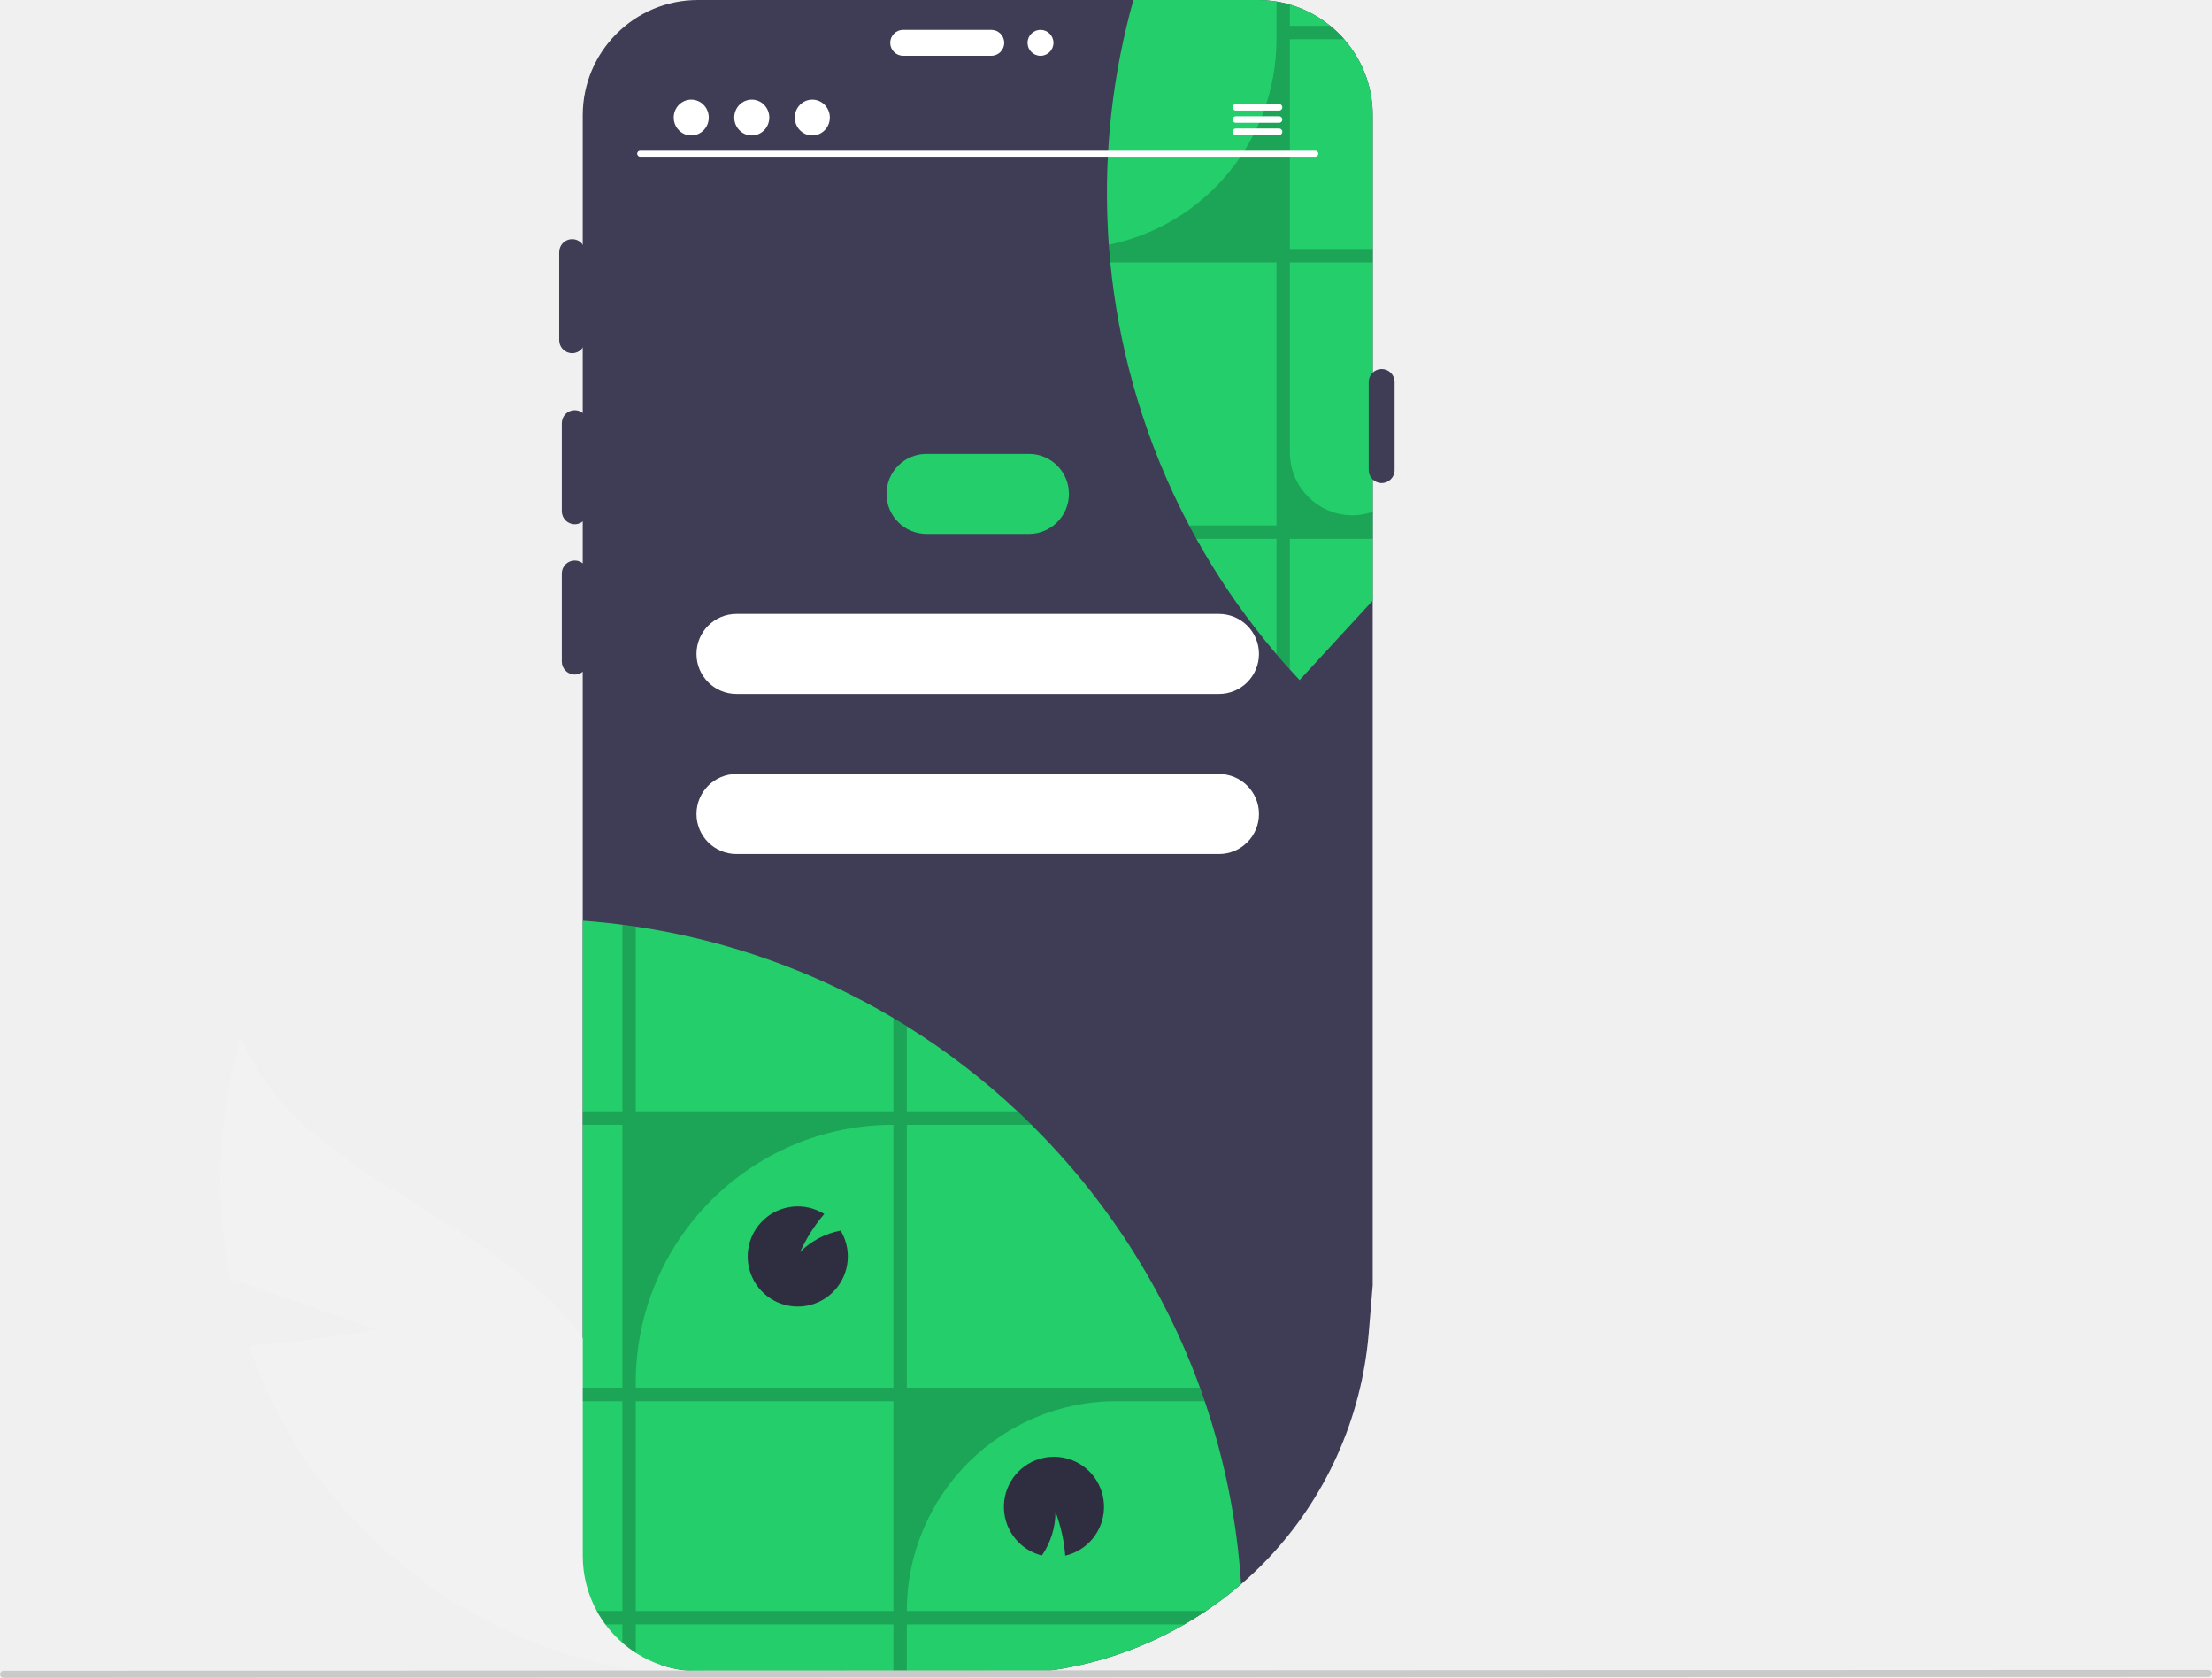
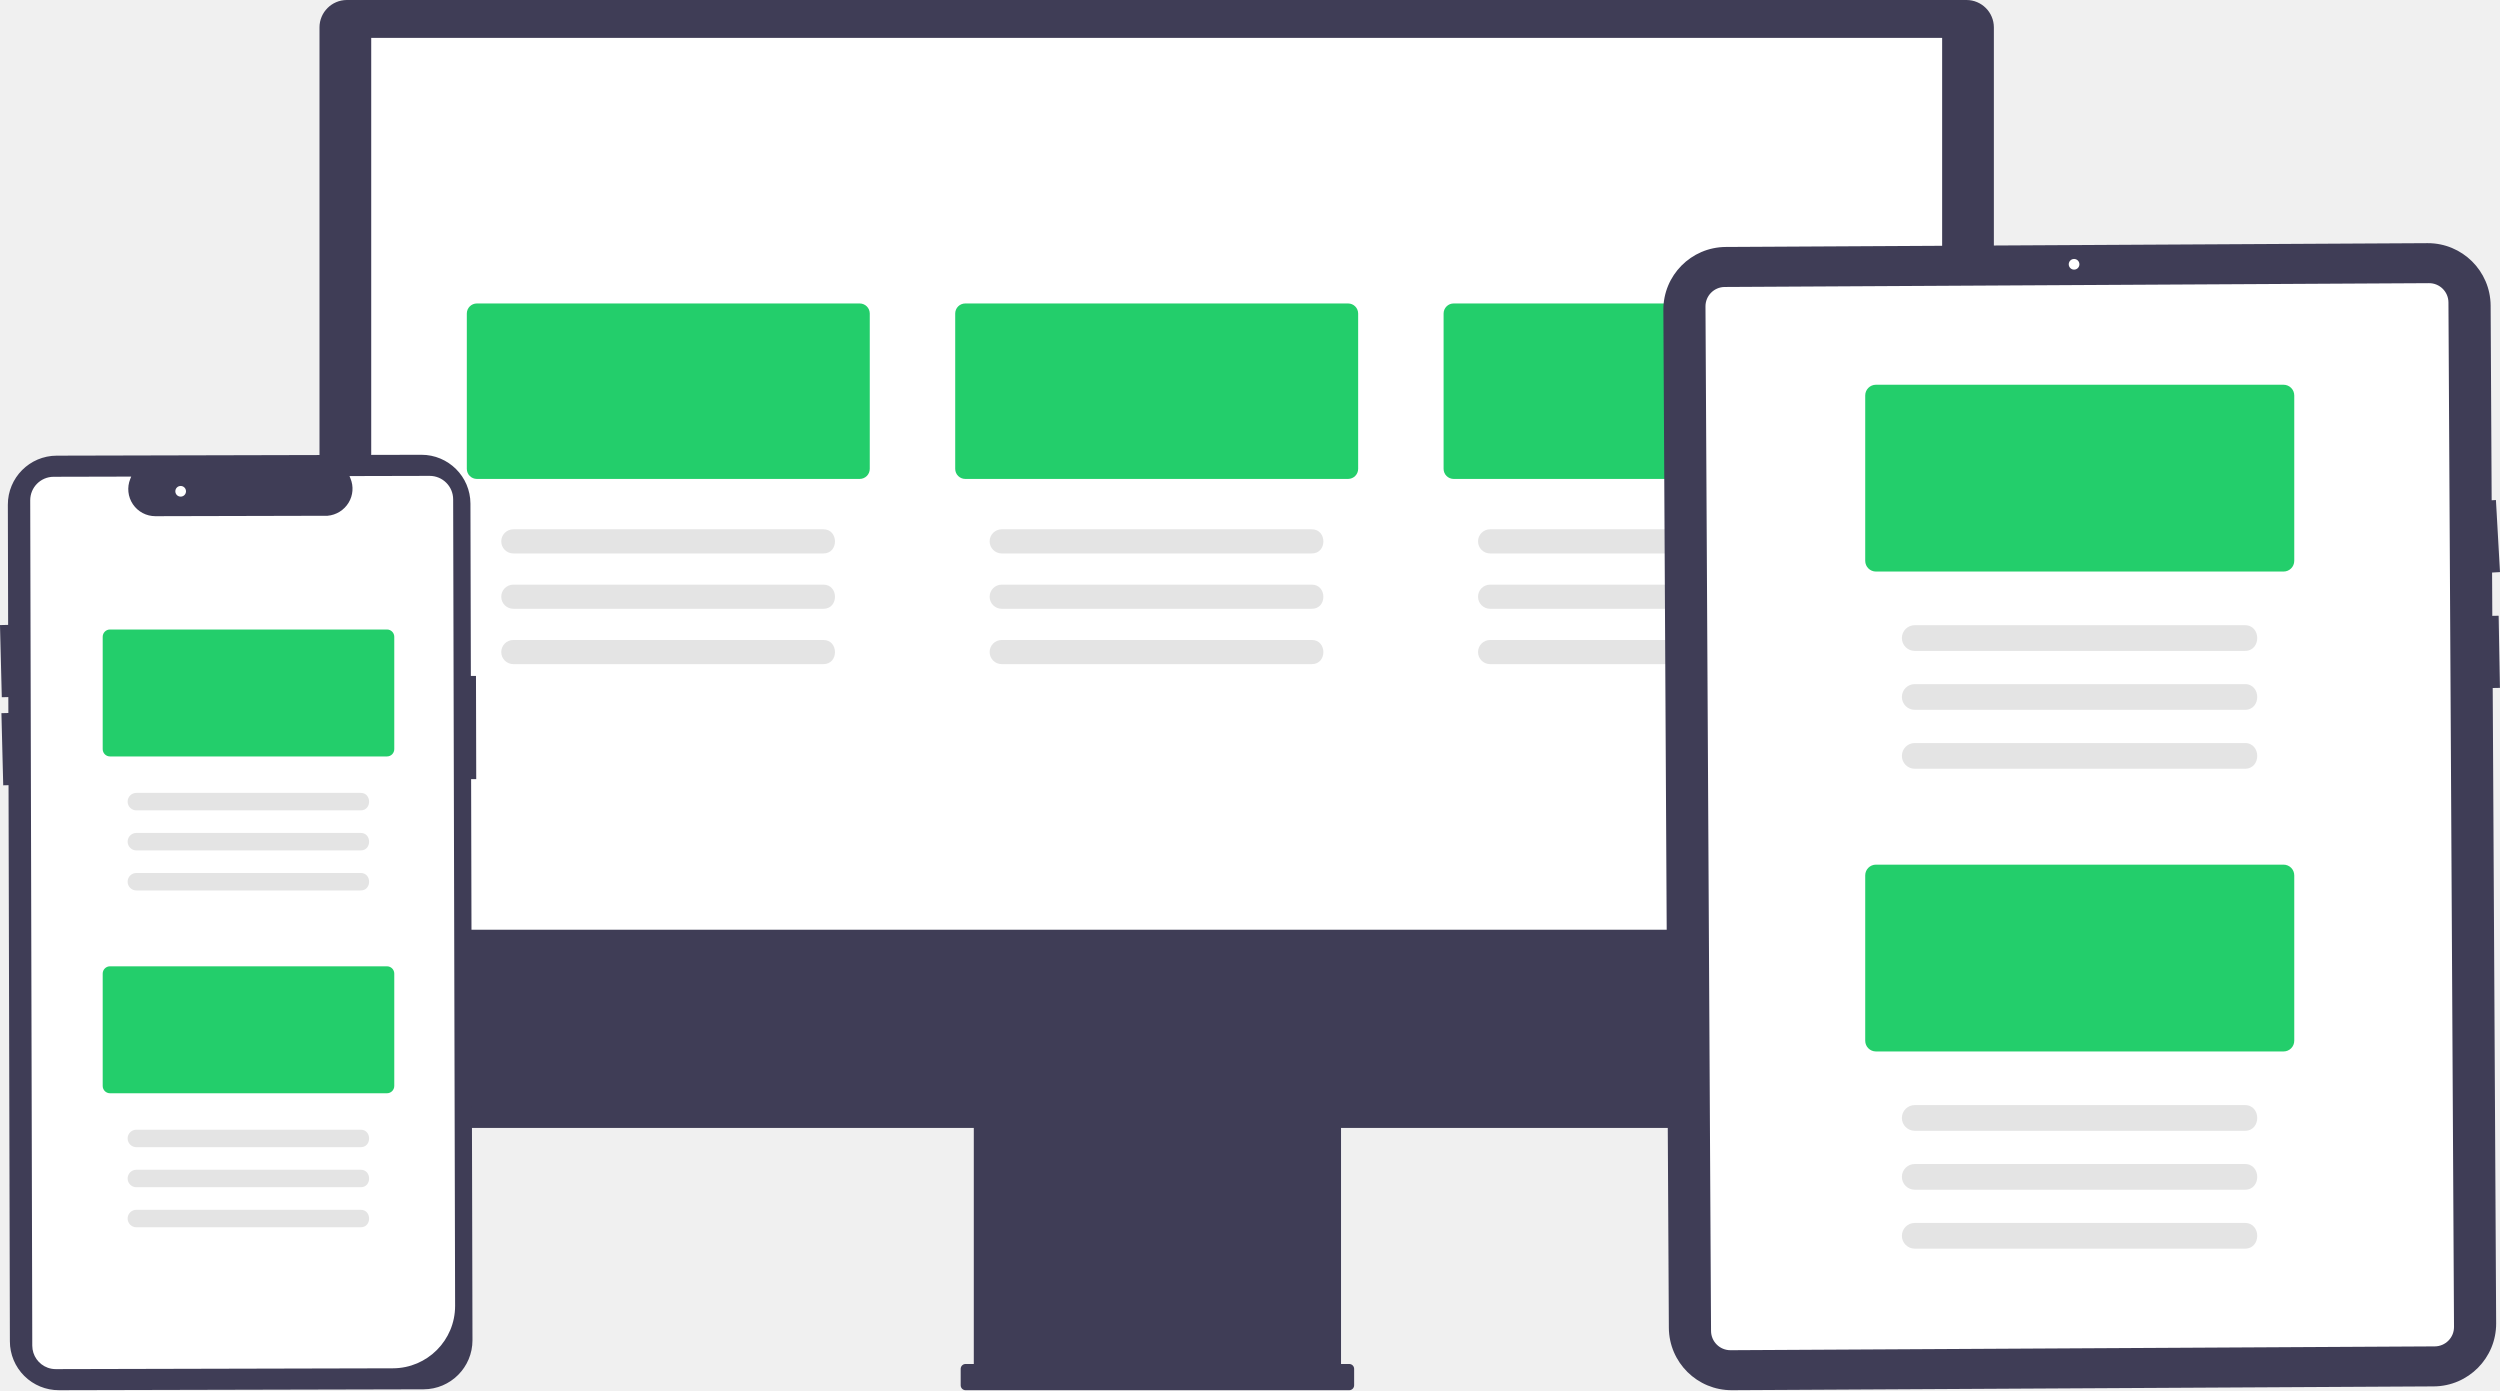
- <svg xmlns="http://www.w3.org/2000/svg" id="Component_1_1" data-name="Component 1 – 1" width="751.131" height="569.602" viewBox="0 0 751.131 569.602">
-   <path id="Path_1" data-name="Path 1" d="M690.56,204.26V601.49l-1.38,16.54a126.311,126.311,0,0,1-34.47,76.58q-4.23,4.425-8.85,8.38a123.2,123.2,0,0,1-11.94,9.09c-2.38,1.6-4.82,3.11-7.3,4.54a126,126,0,0,1-46.87,15.85H461.39a38.928,38.928,0,0,1-25.62-9.59,39.51,39.51,0,0,1-8.7-10.8,38.9,38.9,0,0,1-4.76-18.69V204.26a39.14,39.14,0,0,1,39.09-39.09H651.48c.45,0,.89.01,1.34.02.29.01.58.02.87.05.39.01.78.04,1.16.08.49.03.97.08,1.45.14.44.06.88.12,1.32.19.09.01.17.03.26.04.56.09,1.12.19,1.67.31s1.11.24,1.65.38c.39.1.79.21,1.18.32.01,0,.03.01.04.01,1.15.34,2.29.73,3.41,1.18.35.13.7.28,1.04.43l.15.06c.28.12.55.24.82.37.81.37,1.61.78,2.4,1.21a40.161,40.161,0,0,1,3.77,2.36c.39.27.77.56,1.14.85.31.23.62.47.92.73a.305.305,0,0,1,.07.05c.04.03.08.07.12.1.27.21.53.43.78.65.49.42.97.86,1.44,1.31.13.12.26.24.39.37s.25.25.38.38.25.25.37.37a1.89,1.89,0,0,1,.2.2c.36.38.71.77,1.05,1.16.43.49.85.99,1.24,1.5.34.42.66.84.97,1.27.29.39.56.78.83,1.18a3.274,3.274,0,0,1,.2.31c.28.41.54.83.8,1.25.65,1.06,1.24,2.16,1.78,3.27.2.42.39.83.57,1.25.23.51.44,1.02.64,1.53.08.19.15.39.22.58.11.29.21.58.31.87.11.32.22.65.32.97l.24.78c.14.47.26.93.38,1.4.07.28.14.56.2.85a39.071,39.071,0,0,1,.91,6.21c.01.26.03.51.04.77C690.55,203.07,690.56,203.66,690.56,204.26Z" transform="translate(-224.434 -165.17)" fill="#3f3d56" />
-   <path id="Path_2" data-name="Path 2" d="M690.56,204.26V369.08l-24.82,26.96q-1.68-1.77-3.31-3.59-2.325-2.55-4.54-5.18c-.39-.45-.76-.89-1.14-1.34-.99-1.16-1.95-2.34-2.91-3.53a240.771,240.771,0,0,1-23.15-34.3c-.84-1.51-1.66-3.02-2.47-4.55a240.351,240.351,0,0,1-17.71-43.28c-.51-1.69-1-3.4-1.46-5.11a240.721,240.721,0,0,1-7.59-40.89c-.19-1.95-.36-3.89-.5-5.84,0-.05-.01-.11-.01-.16-.16-2.12-.27-4.24-.37-6.38a242.311,242.311,0,0,1,8.72-76.72h42.18c.45,0,.89.01,1.34.02.29.01.58.02.87.05.39.01.78.04,1.16.08.49.03.97.08,1.45.14.44.06.88.12,1.32.19.09.01.17.03.26.04h.01c.56.09,1.12.19,1.67.31s1.11.24,1.65.38c.39.1.79.21,1.18.32.01,0,.03.01.04.01,1.15.34,2.28.73,3.4,1.18.35.13.7.28,1.04.43l.15.06c.28.12.55.24.82.37.81.37,1.61.78,2.4,1.21a40.161,40.161,0,0,1,3.77,2.36c.39.27.77.56,1.14.85.31.23.62.47.92.73a.305.305,0,0,1,.07.05h.01c.18.15.36.3.53.45.12.1.25.2.36.3.17.14.33.29.5.43.08.07.16.14.23.21.24.22.47.44.71.67.13.12.26.24.39.37s.25.25.38.38.25.25.37.37l.01.01a.855.855,0,0,1,.19.19c.36.38.71.77,1.05,1.16.43.49.85.99,1.24,1.5.34.42.66.84.97,1.27.29.39.56.78.83,1.18a3.274,3.274,0,0,1,.2.31c.28.41.54.83.8,1.25.65,1.06,1.24,2.16,1.78,3.27.2.42.39.83.57,1.25.23.51.44,1.02.64,1.53.08.19.15.39.22.58.11.29.21.58.31.87.11.32.22.65.32.97l.24.78c.14.47.26.93.38,1.4.07.28.14.56.2.85a39.071,39.071,0,0,1,.91,6.21c.01.26.03.51.04.77C690.55,203.07,690.56,203.66,690.56,204.26Z" transform="translate(-224.434 -165.17)" fill="#23ce6b" />
-   <path id="Path_3" data-name="Path 3" d="M690.57,254.27v-4.56H662.43V178.49h18.45c-.34-.39-.69-.78-1.05-1.16h-.01a.856.856,0,0,0-.19-.19v-.01h-.01c-.12-.12-.24-.25-.37-.37a4.443,4.443,0,0,0-.37-.38h-.01c-.13-.13-.26-.25-.39-.37-.24-.23-.47-.45-.71-.67-.07-.07-.15-.14-.23-.21-.17-.14-.33-.29-.5-.43-.11-.1-.24-.2-.36-.3-.17-.15-.35-.3-.53-.45H662.43v-7.24c-.01,0-.03-.01-.04-.01-.39-.11-.79-.22-1.18-.32-.54-.14-1.1-.27-1.65-.38s-1.11-.22-1.67-.31v12.8a71.234,71.234,0,0,1-56.933,69.779,1.256,1.256,0,0,0,0,.161c.14,1.95.31,3.89.5,5.84h56.43v89.28H628.22c.81,1.53,1.63,3.04,2.47,4.55h27.2v39.17q2.22,2.625,4.54,5.18V348.1h28.14v-9.18h-.01c-.09.03-.17.06-.26.09-13.71,4.61-27.87-5.79-27.87-20.26V254.27Z" transform="translate(-224.434 -165.17)" opacity="0.2" />
-   <path id="Path_4" data-name="Path 4" d="M352.382,616.513,302.64,599.134a170.006,170.006,0,0,1,3.577-81.72c18.87,45.43,77.726,58.131,110.4,94.9a102.259,102.259,0,0,1,23.7,85.409l9.524,36.136a171.354,171.354,0,0,1-122.6-74.521,165.518,165.518,0,0,1-18.323-37.262C330.386,620.556,352.382,616.513,352.382,616.513Z" transform="translate(-224.434 -165.17)" fill="#f2f2f2" />
-   <path id="Path_5" data-name="Path 5" d="M419.6,343.138a4.4,4.4,0,0,1-4.4-4.4V308.827a4.4,4.4,0,0,1,8.8,0v29.912a4.4,4.4,0,0,1-4.4,4.4Z" transform="translate(-224.434 -165.17)" fill="#3f3d56" />
-   <rect id="Rectangle_1" data-name="Rectangle 1" width="61.948" height="27.168" rx="13.584" transform="translate(301.033 154.085)" fill="#23ce6b" />
-   <rect id="Rectangle_2" data-name="Rectangle 2" width="190.998" height="27.168" rx="13.584" transform="translate(236.508 208.421)" fill="#fff" />
-   <rect id="Rectangle_3" data-name="Rectangle 3" width="190.998" height="27.168" rx="13.584" transform="translate(236.508 262.758)" fill="#fff" />
-   <path id="Path_6" data-name="Path 6" d="M418.718,285.073a4.4,4.4,0,0,1-4.4-4.4V250.762a4.4,4.4,0,0,1,8.8,0v29.912A4.4,4.4,0,0,1,418.718,285.073Z" transform="translate(-224.434 -165.17)" fill="#3f3d56" />
-   <path id="Path_7" data-name="Path 7" d="M526.728,179.7a4.4,4.4,0,0,1,4.4-4.4h29.912a4.4,4.4,0,1,1,0,8.8H531.127a4.4,4.4,0,0,1-4.4-4.4Z" transform="translate(-224.434 -165.17)" fill="#fff" />
-   <path id="Path_8" data-name="Path 8" d="M419.6,394.165a4.4,4.4,0,0,1-4.4-4.4V359.854a4.4,4.4,0,0,1,8.8,0v29.912a4.4,4.4,0,0,1-4.4,4.4Z" transform="translate(-224.434 -165.17)" fill="#3f3d56" />
-   <path id="Path_9" data-name="Path 9" d="M693.6,329.165a4.4,4.4,0,0,1-4.4-4.4V294.854a4.4,4.4,0,1,1,8.8,0v29.912a4.4,4.4,0,0,1-4.4,4.4Z" transform="translate(-224.434 -165.17)" fill="#3f3d56" />
-   <circle id="Ellipse_1" data-name="Ellipse 1" cx="4.399" cy="4.399" r="4.399" transform="translate(348.922 10.134)" fill="#fff" />
-   <path id="Path_30" data-name="Path 30" d="M645.867,702.987a123.187,123.187,0,0,1-11.94,9.09c-2.38,1.6-4.82,3.11-7.3,4.54a125.993,125.993,0,0,1-46.87,15.85H461.4a38.927,38.927,0,0,1-25.62-9.59,39.508,39.508,0,0,1-8.7-10.8,38.9,38.9,0,0,1-4.76-18.69V477.747q6.78.48,13.46,1.35c1.52.19,3.03.4,4.54.63a240.058,240.058,0,0,1,87.5,31.07c1.52.9,3.04,1.82,4.54,2.77a241.866,241.866,0,0,1,37.6,28.9q2.385,2.235,4.71,4.55a241.855,241.855,0,0,1,57.25,89.28q.825,2.265,1.6,4.56a240.538,240.538,0,0,1,12.35,62.13Z" transform="translate(-224.434 -165.17)" fill="#23ce6b" />
-   <path id="Path_31" data-name="Path 31" d="M532.357,712.077a71.22,71.22,0,0,1,71.23-71.22h29.93q-.78-2.295-1.6-4.56h-99.56v-89.28h42.31q-2.325-2.31-4.71-4.55h-37.6v-28.9c-1.5-.95-3.02-1.87-4.54-2.77v31.67h-87.5v-62.74c-1.51-.23-3.02-.44-4.54-.63v63.37h-13.46v4.55h13.46V636.3h-13.46v4.56h13.46v71.22h-8.7a39.8,39.8,0,0,0,2.91,4.54h5.79v6.26a38.985,38.985,0,0,0,4.54,3.41v-9.67h87.5v15.85h4.54v-15.85h94.27c2.48-1.43,4.92-2.94,7.3-4.54Zm-4.54,0h-87.5v-71.22h87.5Zm0-75.78h-87.5v-1.77a87.509,87.509,0,0,1,87.5-87.51Z" transform="translate(-224.434 -165.17)" opacity="0.2" />
-   <path id="Path_32" data-name="Path 32" d="M512.327,591.727a17,17,0,1,1-8-14.42,54.159,54.159,0,0,0-8.19,12.89,26.272,26.272,0,0,1,13.75-7.25A16.883,16.883,0,0,1,512.327,591.727Z" transform="translate(-224.434 -165.17)" fill="#2f2e41" />
-   <path id="Path_33" data-name="Path 33" d="M570.306,688.748a17,17,0,1,1,15.853,4.54,54.157,54.157,0,0,0-3.323-14.906,26.275,26.275,0,0,1-4.6,14.853A16.881,16.881,0,0,1,570.306,688.748Z" transform="translate(-224.434 -165.17)" fill="#2f2e41" />
-   <path id="Path_34" data-name="Path 34" d="M671.1,218.372H441.78a1.016,1.016,0,0,1,0-2.031H671.1a1.016,1.016,0,0,1,0,2.031Z" transform="translate(-224.434 -165.17)" fill="#fff" />
-   <ellipse id="Ellipse_3" data-name="Ellipse 3" cx="5.95" cy="6.083" rx="5.95" ry="6.083" transform="translate(228.776 33.822)" fill="#fff" />
-   <ellipse id="Ellipse_4" data-name="Ellipse 4" cx="5.95" cy="6.083" rx="5.95" ry="6.083" transform="translate(249.332 33.822)" fill="#fff" />
-   <ellipse id="Ellipse_5" data-name="Ellipse 5" cx="5.95" cy="6.083" rx="5.95" ry="6.083" transform="translate(269.888 33.822)" fill="#fff" />
-   <path id="Path_35" data-name="Path 35" d="M658.727,200.5h-14.6a1.106,1.106,0,1,0,0,2.211h14.6a1.106,1.106,0,1,0,0-2.211Z" transform="translate(-224.434 -165.17)" fill="#fff" />
-   <path id="Path_36" data-name="Path 36" d="M658.727,204.649h-14.6a1.106,1.106,0,1,0,0,2.211h14.6a1.106,1.106,0,1,0,0-2.211Z" transform="translate(-224.434 -165.17)" fill="#fff" />
-   <path id="Path_37" data-name="Path 37" d="M658.727,208.794h-14.6a1.106,1.106,0,1,0,0,2.211h14.6a1.106,1.106,0,1,0,0-2.211Z" transform="translate(-224.434 -165.17)" fill="#fff" />
-   <path id="Path_38" data-name="Path 38" d="M974.375,734.465l-748.75.307a1.191,1.191,0,0,1,0-2.381l748.75-.307a1.191,1.191,0,0,1,0,2.381Z" transform="translate(-224.434 -165.17)" fill="#cacaca" />
+ <svg xmlns="http://www.w3.org/2000/svg" width="727.406" height="404.5" viewBox="0 0 727.406 404.5">
+   <g id="Group_2" data-name="Group 2" transform="translate(-920.846 -453.321)">
+     <g id="Group_1" data-name="Group 1" transform="translate(827 315)">
+       <path id="Path_63" data-name="Path 63" d="M305.468,606.529H792.649V324.481a7.98,7.98,0,0,0-7.971-7.971H313.439a7.98,7.98,0,0,0-7.971,7.971Z" transform="translate(-118.662 -178.189)" fill="#3f3d56" />
+       <rect id="Rectangle_1" data-name="Rectangle 1" width="457.077" height="259.491" transform="translate(201.858 149.345)" fill="#fff" />
+       <path id="Path_64" data-name="Path 64" d="M305.044,598.9v34.8a10.987,10.987,0,0,0,10.987,10.987H495.846v68.689h-2.389a1.427,1.427,0,0,0-1.427,1.427v4.778a1.427,1.427,0,0,0,1.427,1.427H605.084a1.427,1.427,0,0,0,1.427-1.427v-4.778a1.427,1.427,0,0,0-1.427-1.427h-2.389V644.69H782.51A10.987,10.987,0,0,0,793.5,633.7V598.9Z" transform="translate(-118.662 -178.189)" fill="#3f3d56" />
+       <path id="Path_65" data-name="Path 65" d="M462.649,455.862H351.262a2.931,2.931,0,0,1-2.928-2.928v-45.2a2.931,2.931,0,0,1,2.928-2.928H462.648a2.931,2.931,0,0,1,2.928,2.928v45.2a2.931,2.931,0,0,1-2.927,2.927Z" transform="translate(-118.662 -178.189)" fill="#23ce6b" />
+       <path id="Path_66" data-name="Path 66" d="M452.043,477.543H361.868a3.513,3.513,0,0,1,0-7.027h90.174C456.573,470.453,456.619,477.607,452.043,477.543Z" transform="translate(-118.662 -178.189)" fill="#e4e4e4" />
+       <path id="Path_67" data-name="Path 67" d="M452.043,493.645H361.868a3.513,3.513,0,0,1,0-7.027h90.174C456.573,486.556,456.619,493.709,452.043,493.645Z" transform="translate(-118.662 -178.189)" fill="#e4e4e4" />
+       <path id="Path_68" data-name="Path 68" d="M452.043,509.748H361.868a3.513,3.513,0,1,1,0-7.027h90.174C456.573,502.658,456.619,509.812,452.043,509.748Z" transform="translate(-118.662 -178.189)" fill="#e4e4e4" />
+       <path id="Path_69" data-name="Path 69" d="M604.752,455.862H493.365a2.931,2.931,0,0,1-2.928-2.928v-45.2a2.931,2.931,0,0,1,2.928-2.928H604.751a2.931,2.931,0,0,1,2.928,2.928v45.2a2.931,2.931,0,0,1-2.927,2.927Z" transform="translate(-118.662 -178.189)" fill="#23ce6b" />
+       <path id="Path_70" data-name="Path 70" d="M594.146,477.543H503.971a3.513,3.513,0,0,1,0-7.027h90.174C598.676,470.453,598.722,477.607,594.146,477.543Z" transform="translate(-118.662 -178.189)" fill="#e4e4e4" />
+       <path id="Path_71" data-name="Path 71" d="M594.146,493.645H503.971a3.513,3.513,0,1,1,0-7.027h90.174C598.676,486.556,598.722,493.709,594.146,493.645Z" transform="translate(-118.662 -178.189)" fill="#e4e4e4" />
+       <path id="Path_72" data-name="Path 72" d="M594.146,509.748H503.971a3.513,3.513,0,0,1,0-7.027h90.174C598.676,502.658,598.722,509.812,594.146,509.748Z" transform="translate(-118.662 -178.189)" fill="#e4e4e4" />
+       <path id="Path_73" data-name="Path 73" d="M746.854,455.862H635.468a2.931,2.931,0,0,1-2.928-2.928v-45.2a2.931,2.931,0,0,1,2.928-2.928H746.854a2.931,2.931,0,0,1,2.928,2.928v45.2a2.931,2.931,0,0,1-2.928,2.927Z" transform="translate(-118.662 -178.189)" fill="#23ce6b" />
+       <path id="Path_74" data-name="Path 74" d="M736.248,477.543H646.074a3.513,3.513,0,1,1,0-7.027h90.174C740.779,470.453,740.825,477.607,736.248,477.543Z" transform="translate(-118.662 -178.189)" fill="#e4e4e4" />
+       <path id="Path_75" data-name="Path 75" d="M736.248,493.645H646.074a3.513,3.513,0,1,1,0-7.027h90.174C740.779,486.556,740.825,493.709,736.248,493.645Z" transform="translate(-118.662 -178.189)" fill="#e4e4e4" />
+       <path id="Path_76" data-name="Path 76" d="M736.248,509.748H646.074a3.513,3.513,0,1,1,0-7.027h90.174C740.779,502.658,740.825,509.812,736.248,509.748Z" transform="translate(-118.662 -178.189)" fill="#e4e4e4" />
+       <path id="Path_77" data-name="Path 77" d="M937.189,405.421l.3,56.649,1.242-.07,1.18,20.973-2.3.126.064,12.6,1.845-.036.374,20.991-2.1.038,1,184.856A18.274,18.274,0,0,1,920.636,719.9l-204.2,1.106a18.272,18.272,0,0,1-18.355-18.156l-1.6-296.127a18.274,18.274,0,0,1,18.156-18.356l204.2-1.107A18.28,18.28,0,0,1,937.189,405.421Z" transform="translate(-118.662 -178.189)" fill="#3f3d56" />
+       <path id="Path_78" data-name="Path 78" d="M920.932,708.258l-204.918,1.111a5.634,5.634,0,0,1-5.658-5.6l-1.617-298.1a5.634,5.634,0,0,1,5.6-5.658l204.918-1.111a5.634,5.634,0,0,1,5.658,5.6l1.617,298.1a5.634,5.634,0,0,1-5.6,5.658Z" transform="translate(-118.662 -178.189)" fill="#fff" />
+       <circle id="Ellipse_4" data-name="Ellipse 4" cx="1.553" cy="1.553" r="1.553" transform="translate(695.771 213.668)" fill="#fff" />
+       <path id="Path_79" data-name="Path 79" d="M876.934,482.811h-118.6a3.121,3.121,0,0,1-3.117-3.117V431.571a3.121,3.121,0,0,1,3.117-3.117h118.6a3.121,3.121,0,0,1,3.117,3.117v48.123a3.121,3.121,0,0,1-3.117,3.117Z" transform="translate(-118.662 -178.189)" fill="#23ce6b" />
+       <path id="Path_80" data-name="Path 80" d="M865.641,505.9H769.627a3.741,3.741,0,0,1,0-7.482h96.014C870.466,498.347,870.514,505.964,865.641,505.9Z" transform="translate(-118.662 -178.189)" fill="#e4e4e4" />
+       <path id="Path_81" data-name="Path 81" d="M865.641,523.042H769.627a3.741,3.741,0,1,1,0-7.482h96.014C870.466,515.493,870.514,523.11,865.641,523.042Z" transform="translate(-118.662 -178.189)" fill="#e4e4e4" />
+       <path id="Path_82" data-name="Path 82" d="M865.641,540.187H769.627a3.741,3.741,0,0,1,0-7.482h96.014C870.466,532.638,870.514,540.255,865.641,540.187Z" transform="translate(-118.662 -178.189)" fill="#e4e4e4" />
+       <path id="Path_83" data-name="Path 83" d="M876.934,622.446h-118.6a3.121,3.121,0,0,1-3.117-3.117V571.206a3.121,3.121,0,0,1,3.117-3.117h118.6a3.121,3.121,0,0,1,3.117,3.117v48.123a3.121,3.121,0,0,1-3.117,3.117Z" transform="translate(-118.662 -178.189)" fill="#23ce6b" />
+       <path id="Path_84" data-name="Path 84" d="M865.641,645.531H769.627a3.741,3.741,0,0,1,0-7.482h96.014C870.466,637.982,870.514,645.6,865.641,645.531Z" transform="translate(-118.662 -178.189)" fill="#e4e4e4" />
+       <path id="Path_85" data-name="Path 85" d="M865.641,662.676H769.627a3.741,3.741,0,1,1,0-7.482h96.014C870.466,655.127,870.514,662.744,865.641,662.676Z" transform="translate(-118.662 -178.189)" fill="#e4e4e4" />
+       <path id="Path_86" data-name="Path 86" d="M865.641,679.822H769.627a3.741,3.741,0,0,1,0-7.482h96.014C870.466,672.273,870.514,679.89,865.641,679.822Z" transform="translate(-118.662 -178.189)" fill="#e4e4e4" />
+       <path id="Path_87" data-name="Path 87" d="M349.98,706.464l-.394-163.254,1.488,0L351,513.18l-1.488,0-.122-50.124a14.256,14.256,0,0,0-14.29-14.222l-106.086.256a14.256,14.256,0,0,0-14.222,14.29l.084,34.949-2.37.059.524,20.993,1.9-.047.011,4.632-2.019.05.524,20.993,1.547-.039.391,161.812a14.23,14.23,0,0,0,14.29,14.222l106.085-.256a14.273,14.273,0,0,0,14.222-14.29Z" transform="translate(-118.662 -178.189)" fill="#3f3d56" />
+       <path id="Path_88" data-name="Path 88" d="M226.429,714.477a6.845,6.845,0,0,1-4.531-6.42L221.3,462.084a6.831,6.831,0,0,1,6.814-6.847l22.572-.055-.28.689a7.874,7.874,0,0,0,7.316,10.83l50.093-.121a7.975,7.975,0,0,0,6.121-3.8,7.808,7.808,0,0,0,.544-7.063l-.283-.688,23.315-.057a6.84,6.84,0,0,1,6.848,6.815l.567,234.679a18.147,18.147,0,0,1-18.082,18.169l-98.1.237A6.84,6.84,0,0,1,226.429,714.477Z" transform="translate(-118.662 -178.189)" fill="#fff" />
+       <circle id="Ellipse_5" data-name="Ellipse 5" cx="1.553" cy="1.553" r="1.553" transform="translate(144.86 279.717)" fill="#fff" />
+       <path id="Path_89" data-name="Path 89" d="M325.108,536.607h-80.6a2.121,2.121,0,0,1-2.118-2.118v-32.7a2.121,2.121,0,0,1,2.118-2.118h80.6a2.121,2.121,0,0,1,2.118,2.118v32.7A2.121,2.121,0,0,1,325.108,536.607Z" transform="translate(-118.662 -178.189)" fill="#23ce6b" />
+       <path id="Path_90" data-name="Path 90" d="M317.433,552.295H252.184a2.542,2.542,0,1,1,0-5.084h65.249C320.712,547.165,320.744,552.341,317.433,552.295Z" transform="translate(-118.662 -178.189)" fill="#e4e4e4" />
+       <path id="Path_91" data-name="Path 91" d="M317.433,563.947H252.184a2.542,2.542,0,1,1,0-5.084h65.249C320.712,558.817,320.744,563.993,317.433,563.947Z" transform="translate(-118.662 -178.189)" fill="#e4e4e4" />
+       <path id="Path_92" data-name="Path 92" d="M317.433,575.6H252.184a2.542,2.542,0,1,1,0-5.084h65.249C320.712,570.468,320.744,575.645,317.433,575.6Z" transform="translate(-118.662 -178.189)" fill="#e4e4e4" />
+       <path id="Path_93" data-name="Path 93" d="M325.108,634.607h-80.6a2.121,2.121,0,0,1-2.118-2.118v-32.7a2.121,2.121,0,0,1,2.118-2.118h80.6a2.121,2.121,0,0,1,2.118,2.118v32.7A2.121,2.121,0,0,1,325.108,634.607Z" transform="translate(-118.662 -178.189)" fill="#23ce6b" />
+       <path id="Path_94" data-name="Path 94" d="M317.433,650.295H252.184a2.542,2.542,0,1,1,0-5.084h65.249C320.712,645.165,320.744,650.341,317.433,650.295Z" transform="translate(-118.662 -178.189)" fill="#e4e4e4" />
+       <path id="Path_95" data-name="Path 95" d="M317.433,661.947H252.184a2.542,2.542,0,0,1,0-5.084h65.249C320.712,656.817,320.744,661.993,317.433,661.947Z" transform="translate(-118.662 -178.189)" fill="#e4e4e4" />
+       <path id="Path_96" data-name="Path 96" d="M317.433,673.6H252.184a2.542,2.542,0,1,1,0-5.084h65.249C320.712,668.468,320.744,673.645,317.433,673.6Z" transform="translate(-118.662 -178.189)" fill="#e4e4e4" />
+     </g>
+   </g>
</svg>
